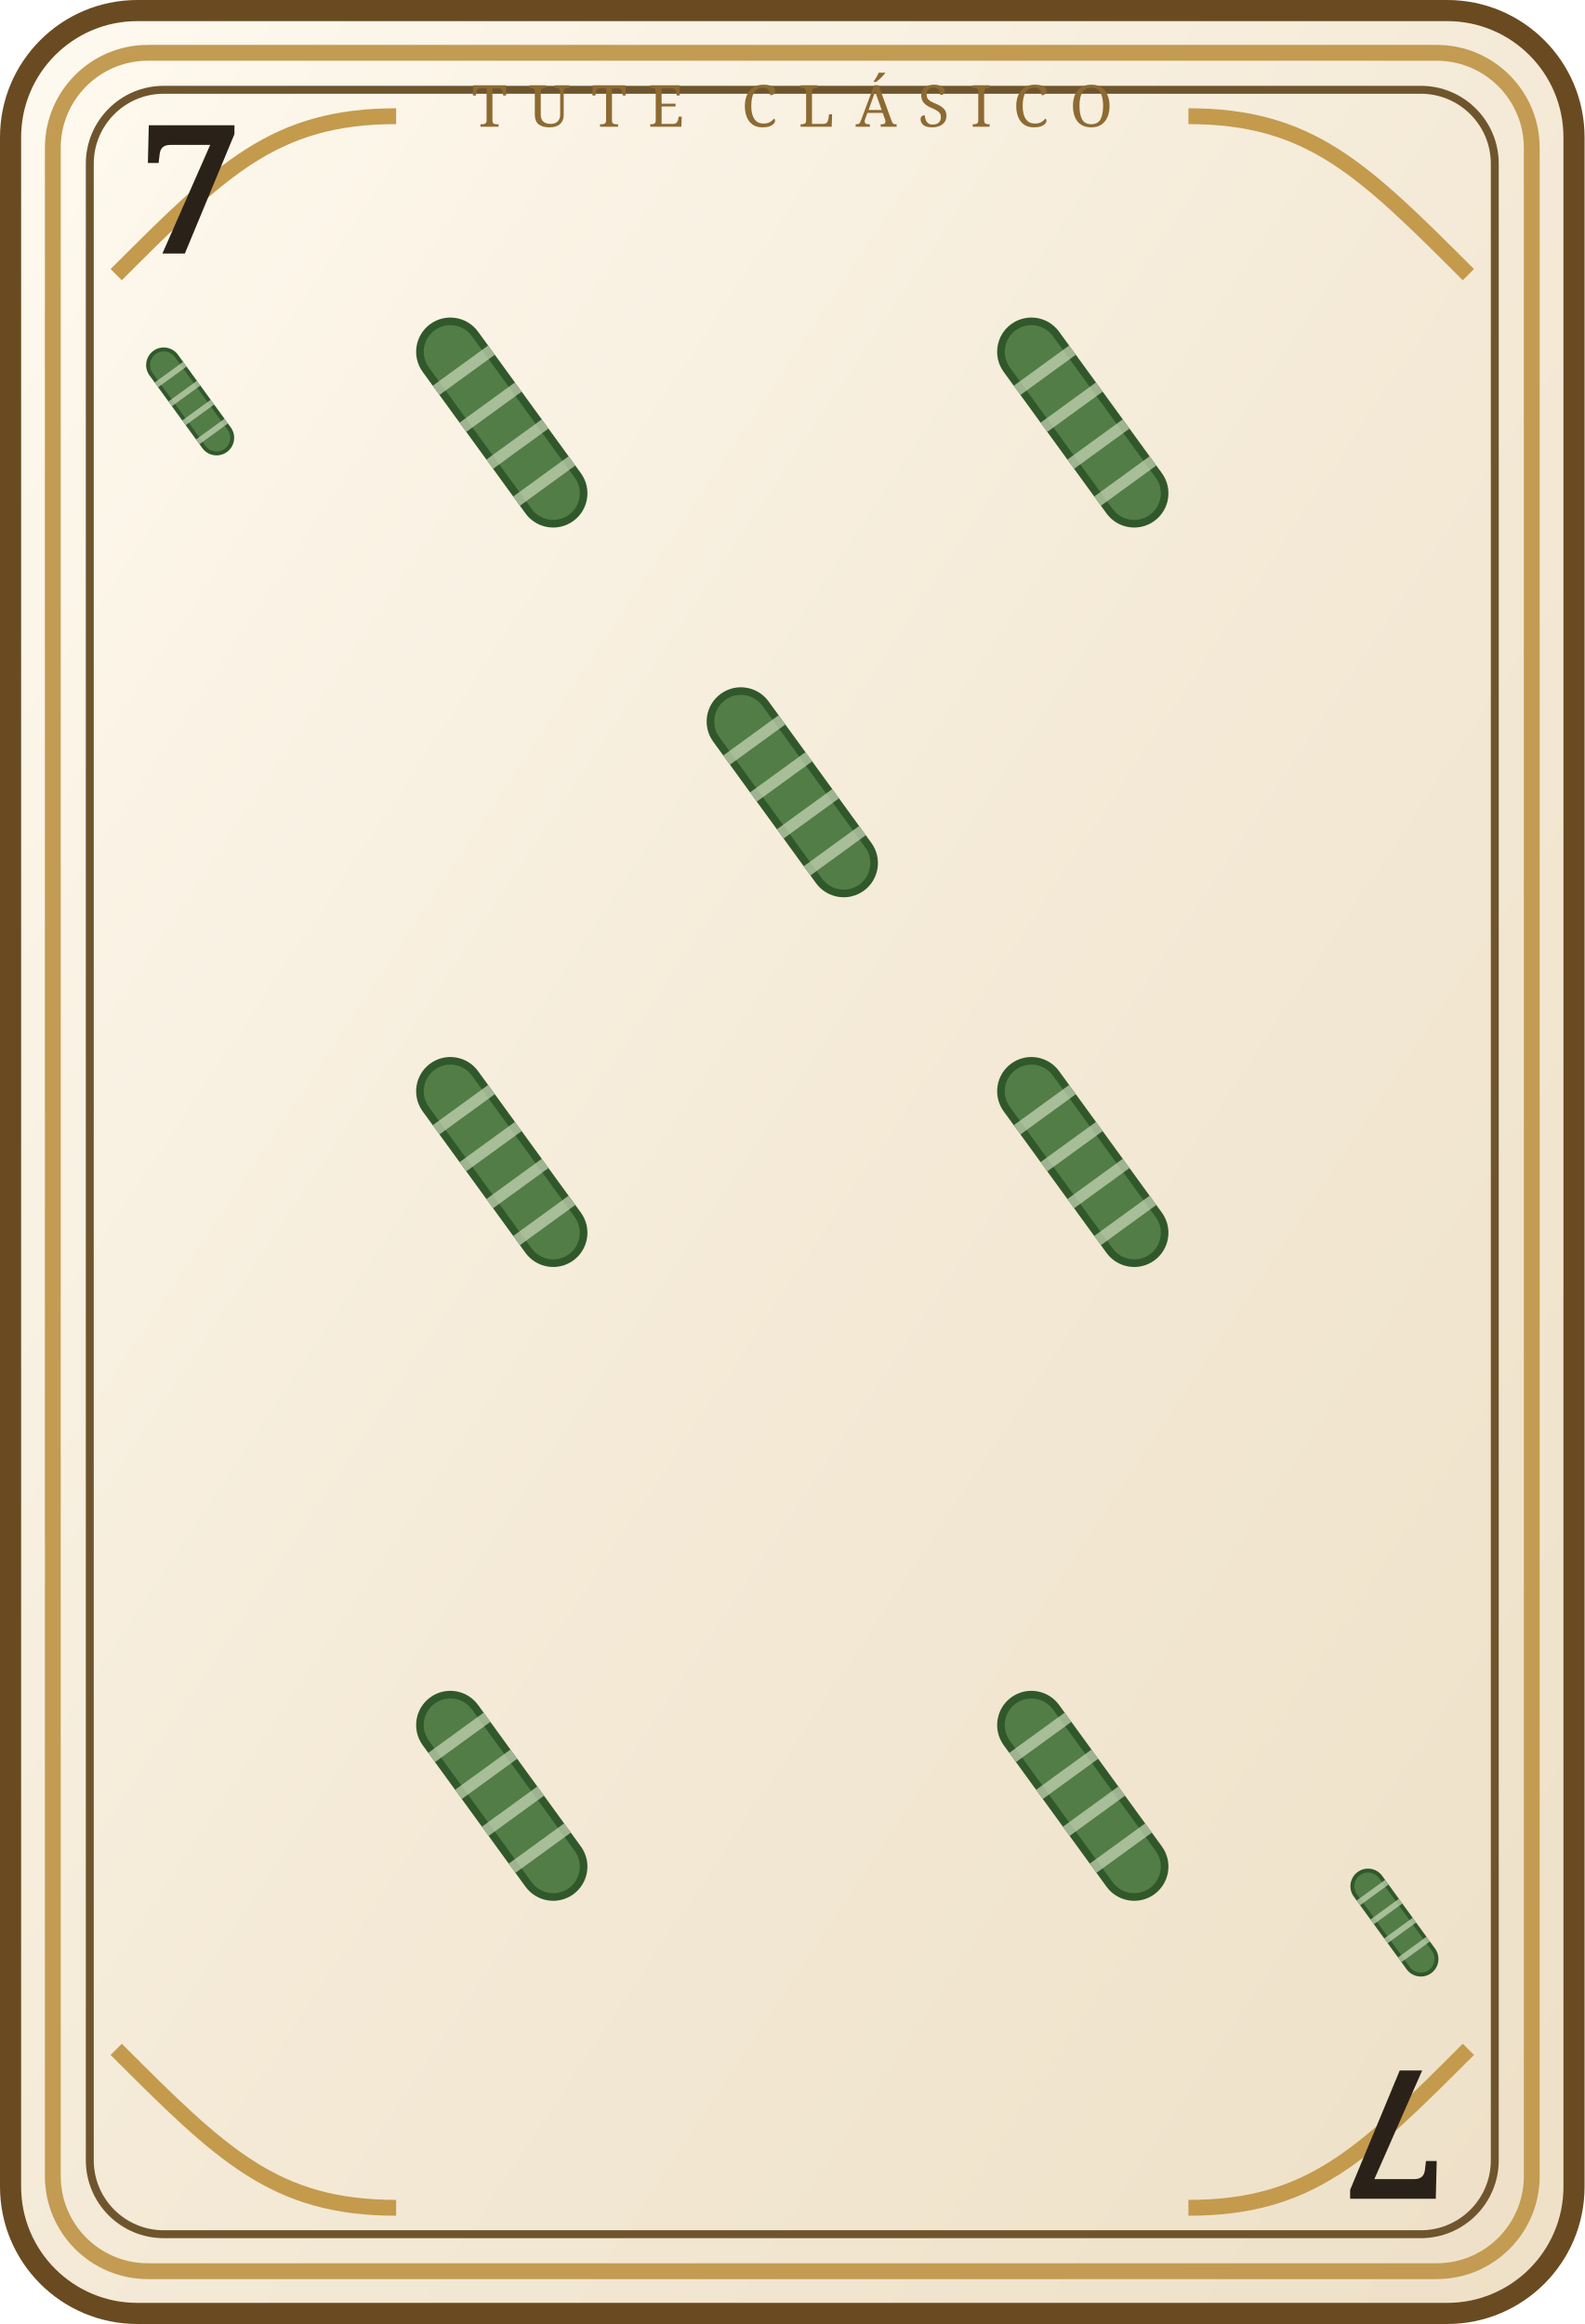
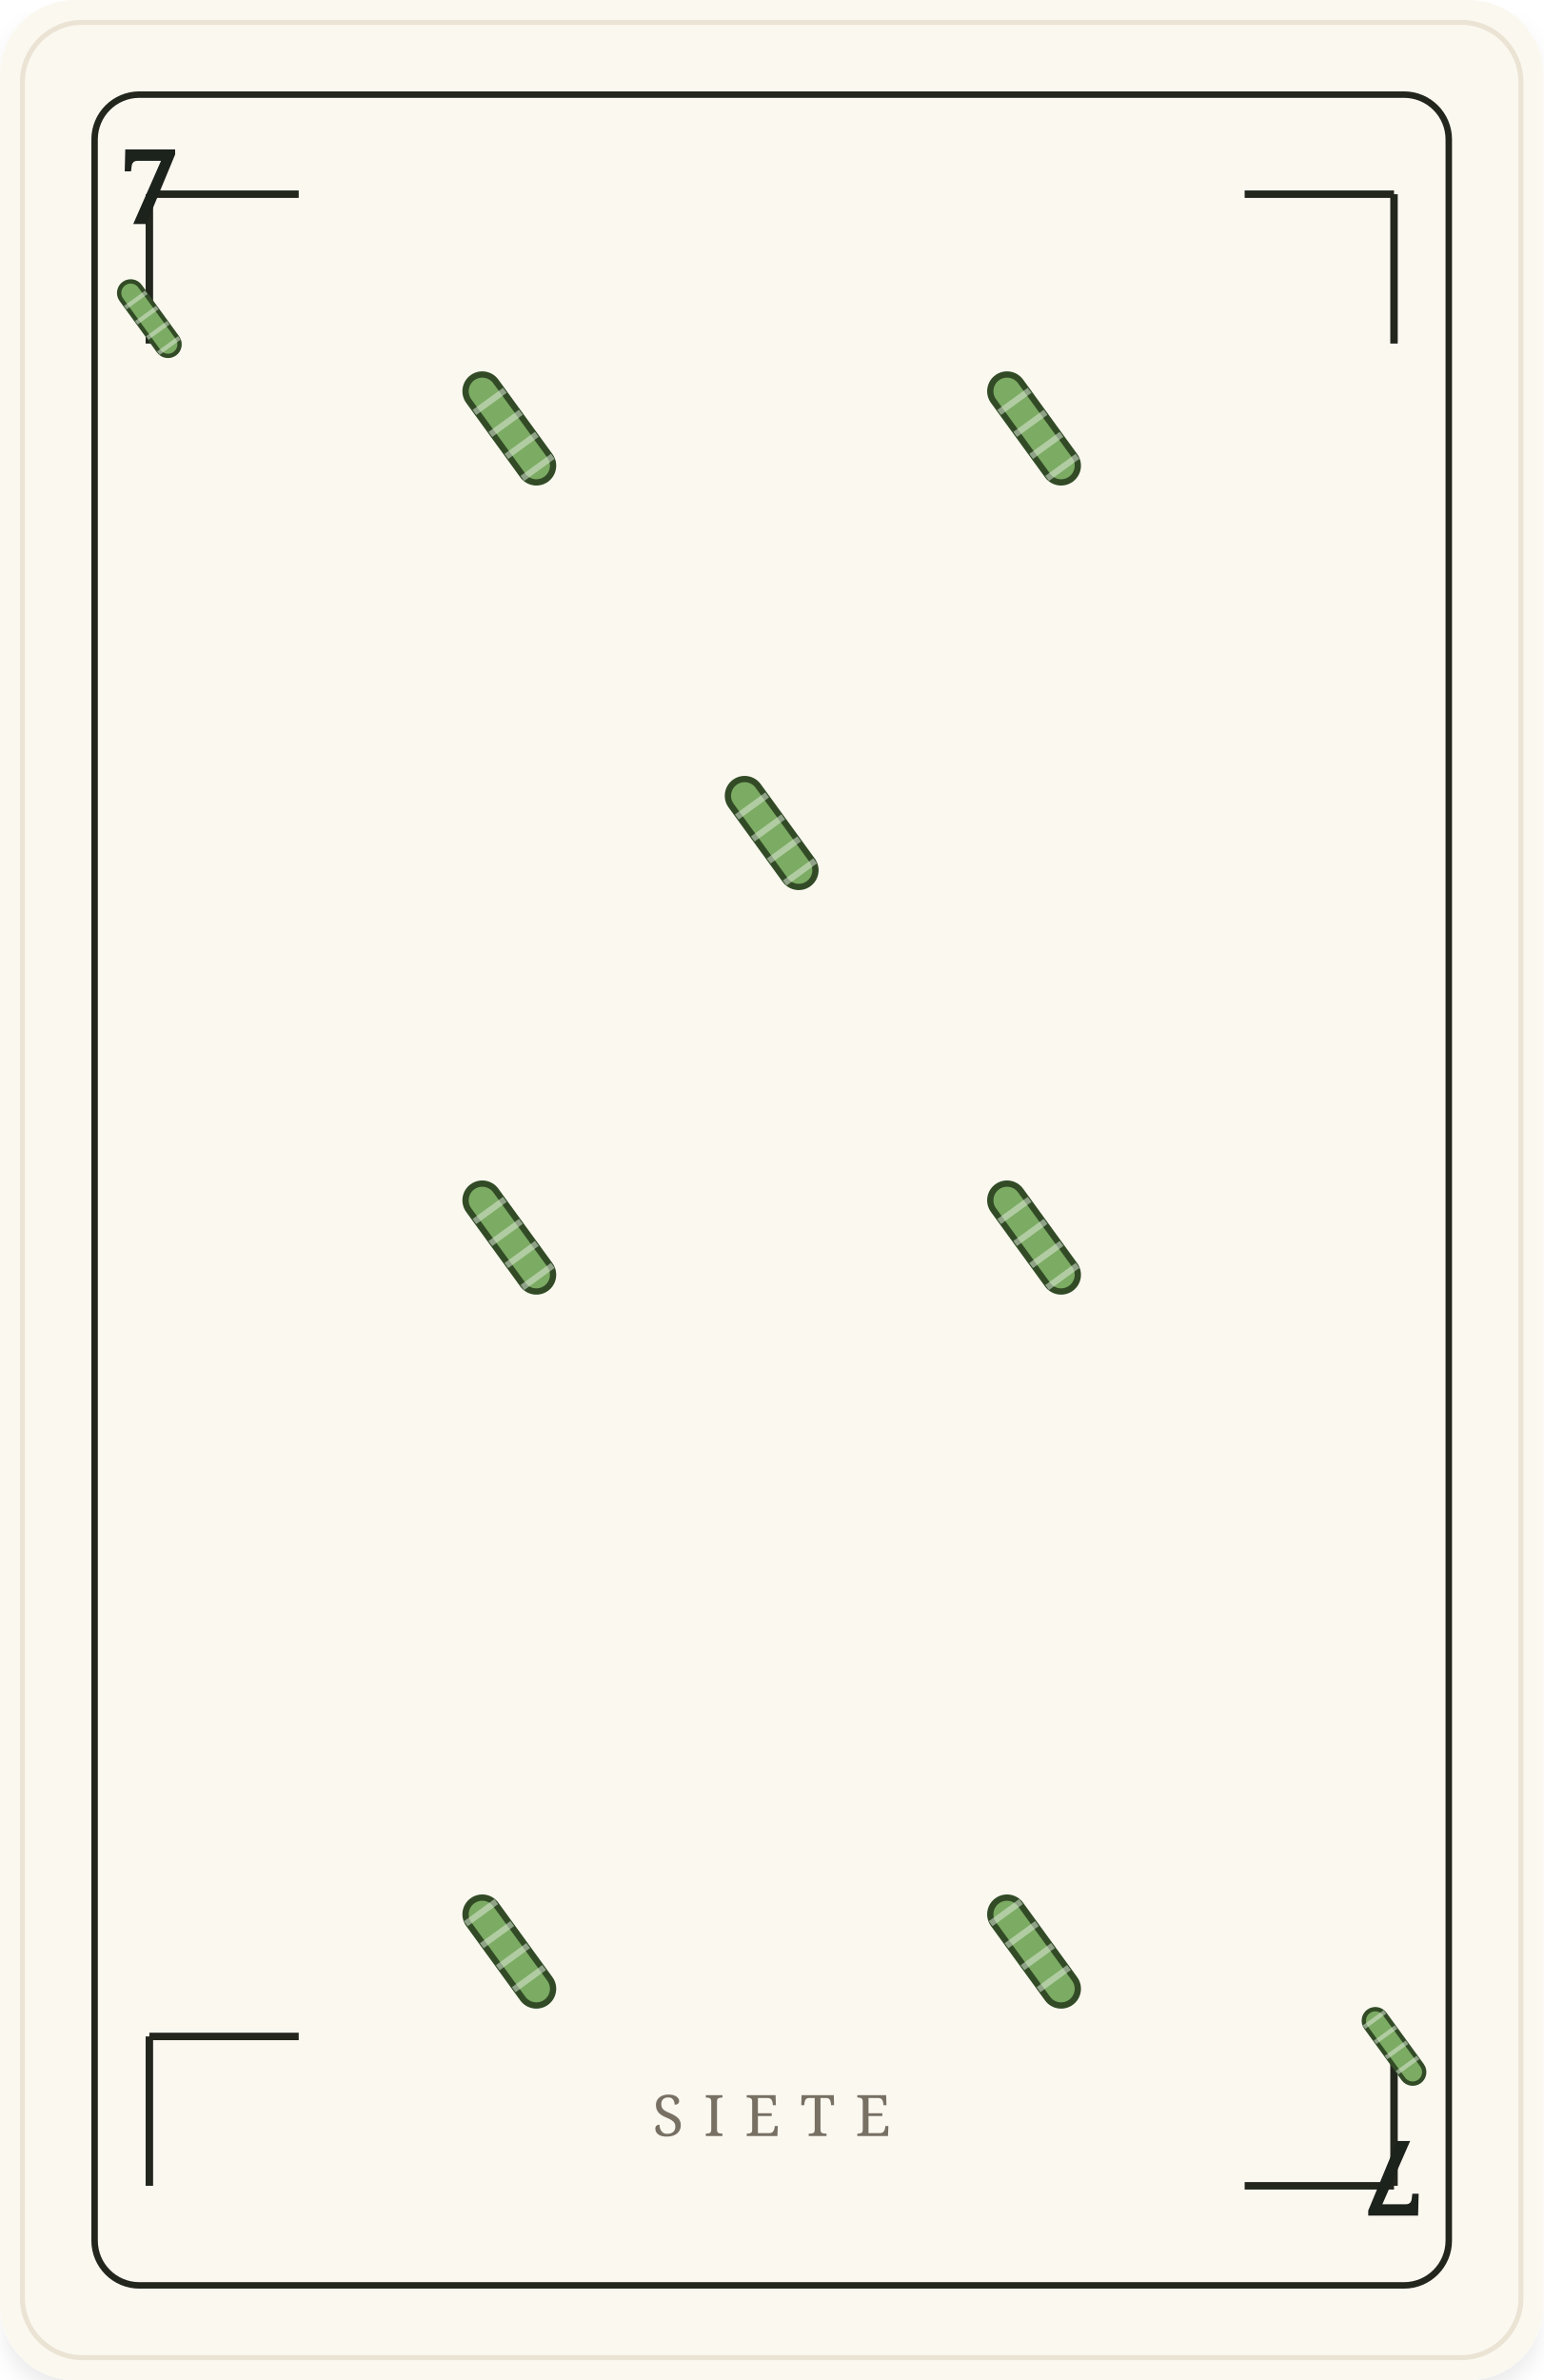
- <svg xmlns="http://www.w3.org/2000/svg" width="300" height="440" viewBox="0 0 300 440">
+ <svg xmlns="http://www.w3.org/2000/svg" width="620" height="956" viewBox="0 0 620 956">
  <defs>
-     <linearGradient id="paper" x1="0" y1="0" x2="1" y2="1">
-       <stop offset="0" stop-color="#fffaf0" />
-       <stop offset=".5" stop-color="#f4ead7" />
-       <stop offset="1" stop-color="#eee0c7" />
+     <filter id="shadow" x="-20%" y="-20%" width="140%" height="140%">
+       <feDropShadow dx="0" dy="5" stdDeviation="4" flood-opacity=".08" />
+     </filter>
+     <linearGradient id="oroFill" x1="0" x2="1">
+       <stop offset="0" stop-color="#f7db89" />
+       <stop offset="1" stop-color="#d19309" />
    </linearGradient>
-     <linearGradient id="gold" x1="0" y1="0" x2="1" y2="1">
-       <stop offset="0" stop-color="#fff0ae" />
-       <stop offset=".48" stop-color="#d9aa45" />
-       <stop offset="1" stop-color="#9f6810" />
-     </linearGradient>
-     <linearGradient id="cloth" x1="0" y1="0" x2="1" y2="1">
-       <stop offset="0" stop-color="#fff" />
-       <stop offset="1" stop-color="#000" />
-     </linearGradient>
-     <filter id="grain">
-       <feTurbulence type="fractalNoise" baseFrequency=".8" numOctaves="2" seed="4" />
-       <feColorMatrix values="1 0 0 0 0 0 1 0 0 0 0 0 1 0 0 0 0 0 .035 0" />
-     </filter>
-     <filter id="shadow">
-       <feDropShadow dx="0" dy="3" stdDeviation="2" flood-opacity=".2" />
-     </filter>
  </defs>
-   <rect x="2" y="2" width="296" height="436" rx="24" fill="url(#paper)" stroke="#6a4a20" stroke-width="4" />
-   <rect x="10" y="10" width="280" height="420" rx="18" fill="none" stroke="#c39b52" stroke-width="3" />
-   <rect x="17" y="17" width="266" height="406" rx="14" fill="none" stroke="#6f552d" stroke-width="1.5" />
-   <path d="M22 52C42 32 52 22 75 22M225 22c23 0 33 10 53 30M22 388c20 20 30 30 53 30M225 418c23 0 33-10 53-30" fill="none" stroke="#c49a4d" stroke-width="3" />
-   <g>
-     <g transform="translate(95 80) rotate(0) scale(0.72)" opacity="1">
-       <g transform="rotate(-36)">
-         <rect x="-8" y="-31" width="16" height="62" rx="8" fill="#527d46" stroke="#31582b" stroke-width="2" />
-         <path d="M-9-17H9M-9-5H9M-9 7H9M-9 19H9" stroke="#c7d7b8" stroke-width="3" opacity=".72" />
+   <g filter="url(#shadow)">
+     <rect width="620" height="956" rx="30" fill="#fbf8f0" />
+     <rect x="9" y="9" width="602" height="938" rx="24" fill="none" stroke="#ebe3d4" stroke-width="2" />
+     <rect x="38" y="38" width="544" height="880" rx="18" fill="none" stroke="#23251f" stroke-width="2.6" />
+     <path d="M60 78H120M60 78V138" stroke="#23251f" stroke-width="3" />
+     <path d="M500 78H560M560 78V138" stroke="#23251f" stroke-width="3" />
+     <path d="M60 818H120M60 818V878" stroke="#23251f" stroke-width="3" />
+     <path d="M500 878H560M560 818V878" stroke="#23251f" stroke-width="3" />
+     <g transform="translate(60 90)">
+       <text x="0" y="0" text-anchor="middle" font-family="Georgia,serif" font-size="42" font-weight="700" fill="#1d211b">7</text>
+       <g transform="translate(0 38) scale(.58)">
+         <g transform="rotate(-36)">
+           <rect x="-8" y="-30" width="16" height="60" rx="8" fill="#7cab63" stroke="#304b26" stroke-width="3" />
+           <path d="M-9 -16H9M-9 -3H9M-9 10H9M-9 23H9" stroke="#dce8d6" stroke-width="3" opacity=".55" />
+         </g>
      </g>
    </g>
-     <g transform="translate(205 80) rotate(0) scale(0.72)" opacity="1">
-       <g transform="rotate(-36)">
-         <rect x="-8" y="-31" width="16" height="62" rx="8" fill="#527d46" stroke="#31582b" stroke-width="2" />
-         <path d="M-9-17H9M-9-5H9M-9 7H9M-9 19H9" stroke="#c7d7b8" stroke-width="3" opacity=".72" />
+     <g transform="translate(560 860) rotate(180 0 0)">
+       <text x="0" y="0" text-anchor="middle" font-family="Georgia,serif" font-size="42" font-weight="700" fill="#1d211b">7</text>
+       <g transform="translate(0 38) scale(.58)">
+         <g transform="rotate(-36)">
+           <rect x="-8" y="-30" width="16" height="60" rx="8" fill="#7cab63" stroke="#304b26" stroke-width="3" />
+           <path d="M-9 -16H9M-9 -3H9M-9 10H9M-9 23H9" stroke="#dce8d6" stroke-width="3" opacity=".55" />
+         </g>
      </g>
    </g>
-     <g transform="translate(150 150) rotate(0) scale(0.72)" opacity="1">
+     <g transform="translate(204.6 172.1) scale(0.84) rotate(0)">
      <g transform="rotate(-36)">
-         <rect x="-8" y="-31" width="16" height="62" rx="8" fill="#527d46" stroke="#31582b" stroke-width="2" />
-         <path d="M-9-17H9M-9-5H9M-9 7H9M-9 19H9" stroke="#c7d7b8" stroke-width="3" opacity=".72" />
+         <rect x="-8" y="-30" width="16" height="60" rx="8" fill="#7cab63" stroke="#304b26" stroke-width="3" />
+         <path d="M-9 -16H9M-9 -3H9M-9 10H9M-9 23H9" stroke="#dce8d6" stroke-width="3" opacity=".55" />
      </g>
    </g>
-     <g transform="translate(95 220) rotate(0) scale(0.72)" opacity="1">
+     <g transform="translate(415.4 172.1) scale(0.84) rotate(0)">
      <g transform="rotate(-36)">
-         <rect x="-8" y="-31" width="16" height="62" rx="8" fill="#527d46" stroke="#31582b" stroke-width="2" />
-         <path d="M-9-17H9M-9-5H9M-9 7H9M-9 19H9" stroke="#c7d7b8" stroke-width="3" opacity=".72" />
+         <rect x="-8" y="-30" width="16" height="60" rx="8" fill="#7cab63" stroke="#304b26" stroke-width="3" />
+         <path d="M-9 -16H9M-9 -3H9M-9 10H9M-9 23H9" stroke="#dce8d6" stroke-width="3" opacity=".55" />
      </g>
    </g>
-     <g transform="translate(205 220) rotate(0) scale(0.72)" opacity="1">
+     <g transform="translate(310.0 334.6) scale(0.84) rotate(0)">
      <g transform="rotate(-36)">
-         <rect x="-8" y="-31" width="16" height="62" rx="8" fill="#527d46" stroke="#31582b" stroke-width="2" />
-         <path d="M-9-17H9M-9-5H9M-9 7H9M-9 19H9" stroke="#c7d7b8" stroke-width="3" opacity=".72" />
+         <rect x="-8" y="-30" width="16" height="60" rx="8" fill="#7cab63" stroke="#304b26" stroke-width="3" />
+         <path d="M-9 -16H9M-9 -3H9M-9 10H9M-9 23H9" stroke="#dce8d6" stroke-width="3" opacity=".55" />
      </g>
    </g>
-     <g transform="translate(95 340) rotate(180) scale(0.72)" opacity="1">
+     <g transform="translate(204.6 497.1) scale(0.84) rotate(0)">
      <g transform="rotate(-36)">
-         <rect x="-8" y="-31" width="16" height="62" rx="8" fill="#527d46" stroke="#31582b" stroke-width="2" />
-         <path d="M-9-17H9M-9-5H9M-9 7H9M-9 19H9" stroke="#c7d7b8" stroke-width="3" opacity=".72" />
+         <rect x="-8" y="-30" width="16" height="60" rx="8" fill="#7cab63" stroke="#304b26" stroke-width="3" />
+         <path d="M-9 -16H9M-9 -3H9M-9 10H9M-9 23H9" stroke="#dce8d6" stroke-width="3" opacity=".55" />
      </g>
    </g>
-     <g transform="translate(205 340) rotate(180) scale(0.72)" opacity="1">
+     <g transform="translate(415.4 497.1) scale(0.84) rotate(0)">
      <g transform="rotate(-36)">
-         <rect x="-8" y="-31" width="16" height="62" rx="8" fill="#527d46" stroke="#31582b" stroke-width="2" />
-         <path d="M-9-17H9M-9-5H9M-9 7H9M-9 19H9" stroke="#c7d7b8" stroke-width="3" opacity=".72" />
+         <rect x="-8" y="-30" width="16" height="60" rx="8" fill="#7cab63" stroke="#304b26" stroke-width="3" />
+         <path d="M-9 -16H9M-9 -3H9M-9 10H9M-9 23H9" stroke="#dce8d6" stroke-width="3" opacity=".55" />
      </g>
    </g>
-   </g>
-   <g transform="translate(36 48) rotate(0)">
-     <text x="0" y="0" text-anchor="middle" font-family="Georgia,serif" font-size="34" font-weight="700" fill="#2a2218">7</text>
-     <g transform="translate(0 28) rotate(0) scale(0.37)" opacity="1">
+     <g transform="translate(204.6 783.9) scale(0.84) rotate(180)">
      <g transform="rotate(-36)">
-         <rect x="-8" y="-31" width="16" height="62" rx="8" fill="#527d46" stroke="#31582b" stroke-width="2" />
-         <path d="M-9-17H9M-9-5H9M-9 7H9M-9 19H9" stroke="#c7d7b8" stroke-width="3" opacity=".72" />
+         <rect x="-8" y="-30" width="16" height="60" rx="8" fill="#7cab63" stroke="#304b26" stroke-width="3" />
+         <path d="M-9 -16H9M-9 -3H9M-9 10H9M-9 23H9" stroke="#dce8d6" stroke-width="3" opacity=".55" />
      </g>
    </g>
-   </g>
-   <g transform="translate(264 392) rotate(180)">
-     <text x="0" y="0" text-anchor="middle" font-family="Georgia,serif" font-size="34" font-weight="700" fill="#2a2218">7</text>
-     <g transform="translate(0 28) rotate(0) scale(0.37)" opacity="1">
+     <g transform="translate(415.4 783.9) scale(0.84) rotate(180)">
      <g transform="rotate(-36)">
-         <rect x="-8" y="-31" width="16" height="62" rx="8" fill="#527d46" stroke="#31582b" stroke-width="2" />
-         <path d="M-9-17H9M-9-5H9M-9 7H9M-9 19H9" stroke="#c7d7b8" stroke-width="3" opacity=".72" />
+         <rect x="-8" y="-30" width="16" height="60" rx="8" fill="#7cab63" stroke="#304b26" stroke-width="3" />
+         <path d="M-9 -16H9M-9 -3H9M-9 10H9M-9 23H9" stroke="#dce8d6" stroke-width="3" opacity=".55" />
      </g>
    </g>
+     <text x="310" y="858" text-anchor="middle" font-family="Georgia,serif" font-size="23" letter-spacing="8" fill="#5a5246" opacity=".82">SIETE</text>
  </g>
-   <text x="150" y="24" text-anchor="middle" font-family="Georgia,serif" font-size="11" letter-spacing="4" fill="#8d6a32">TUTE CLÁSICO</text>
</svg>
